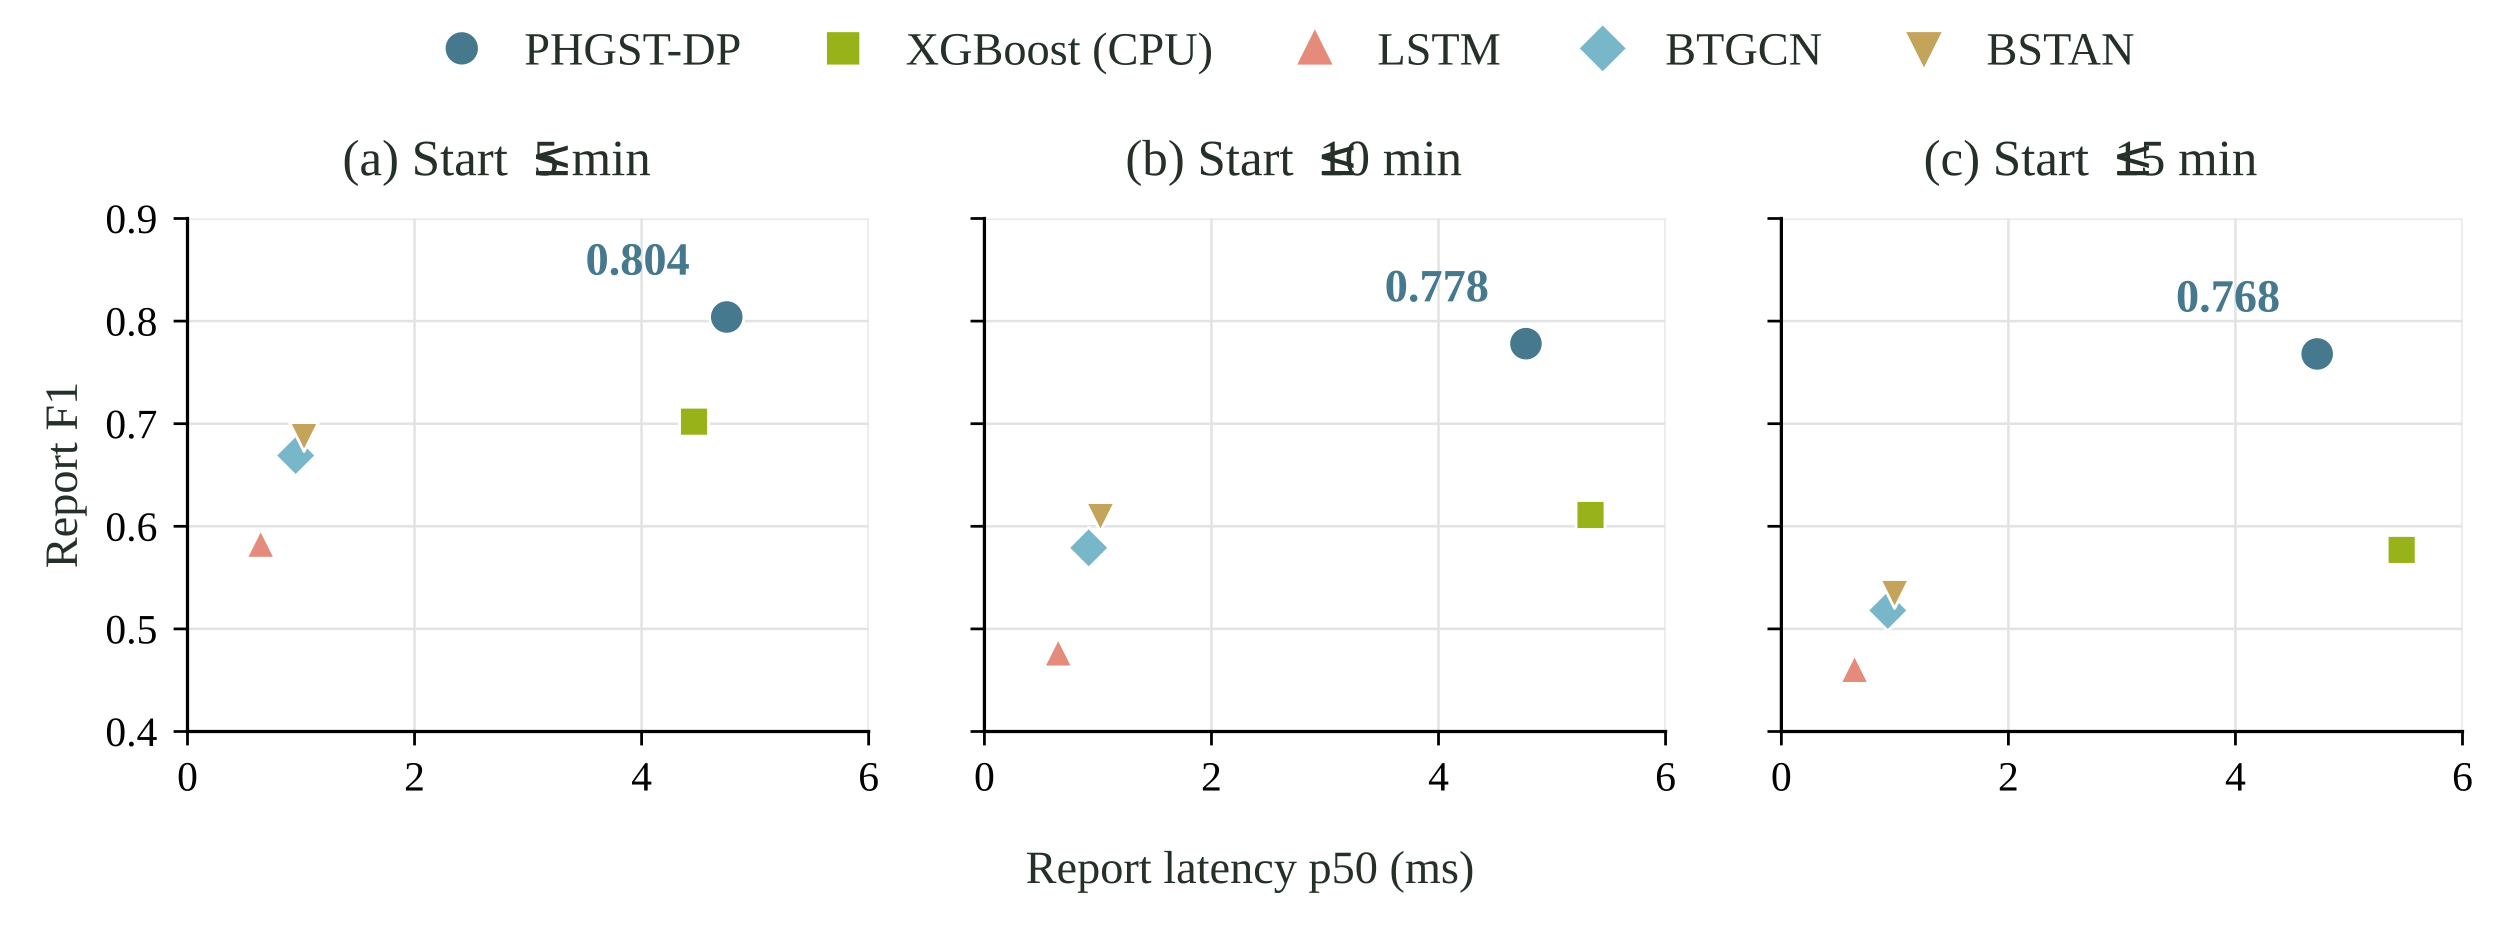
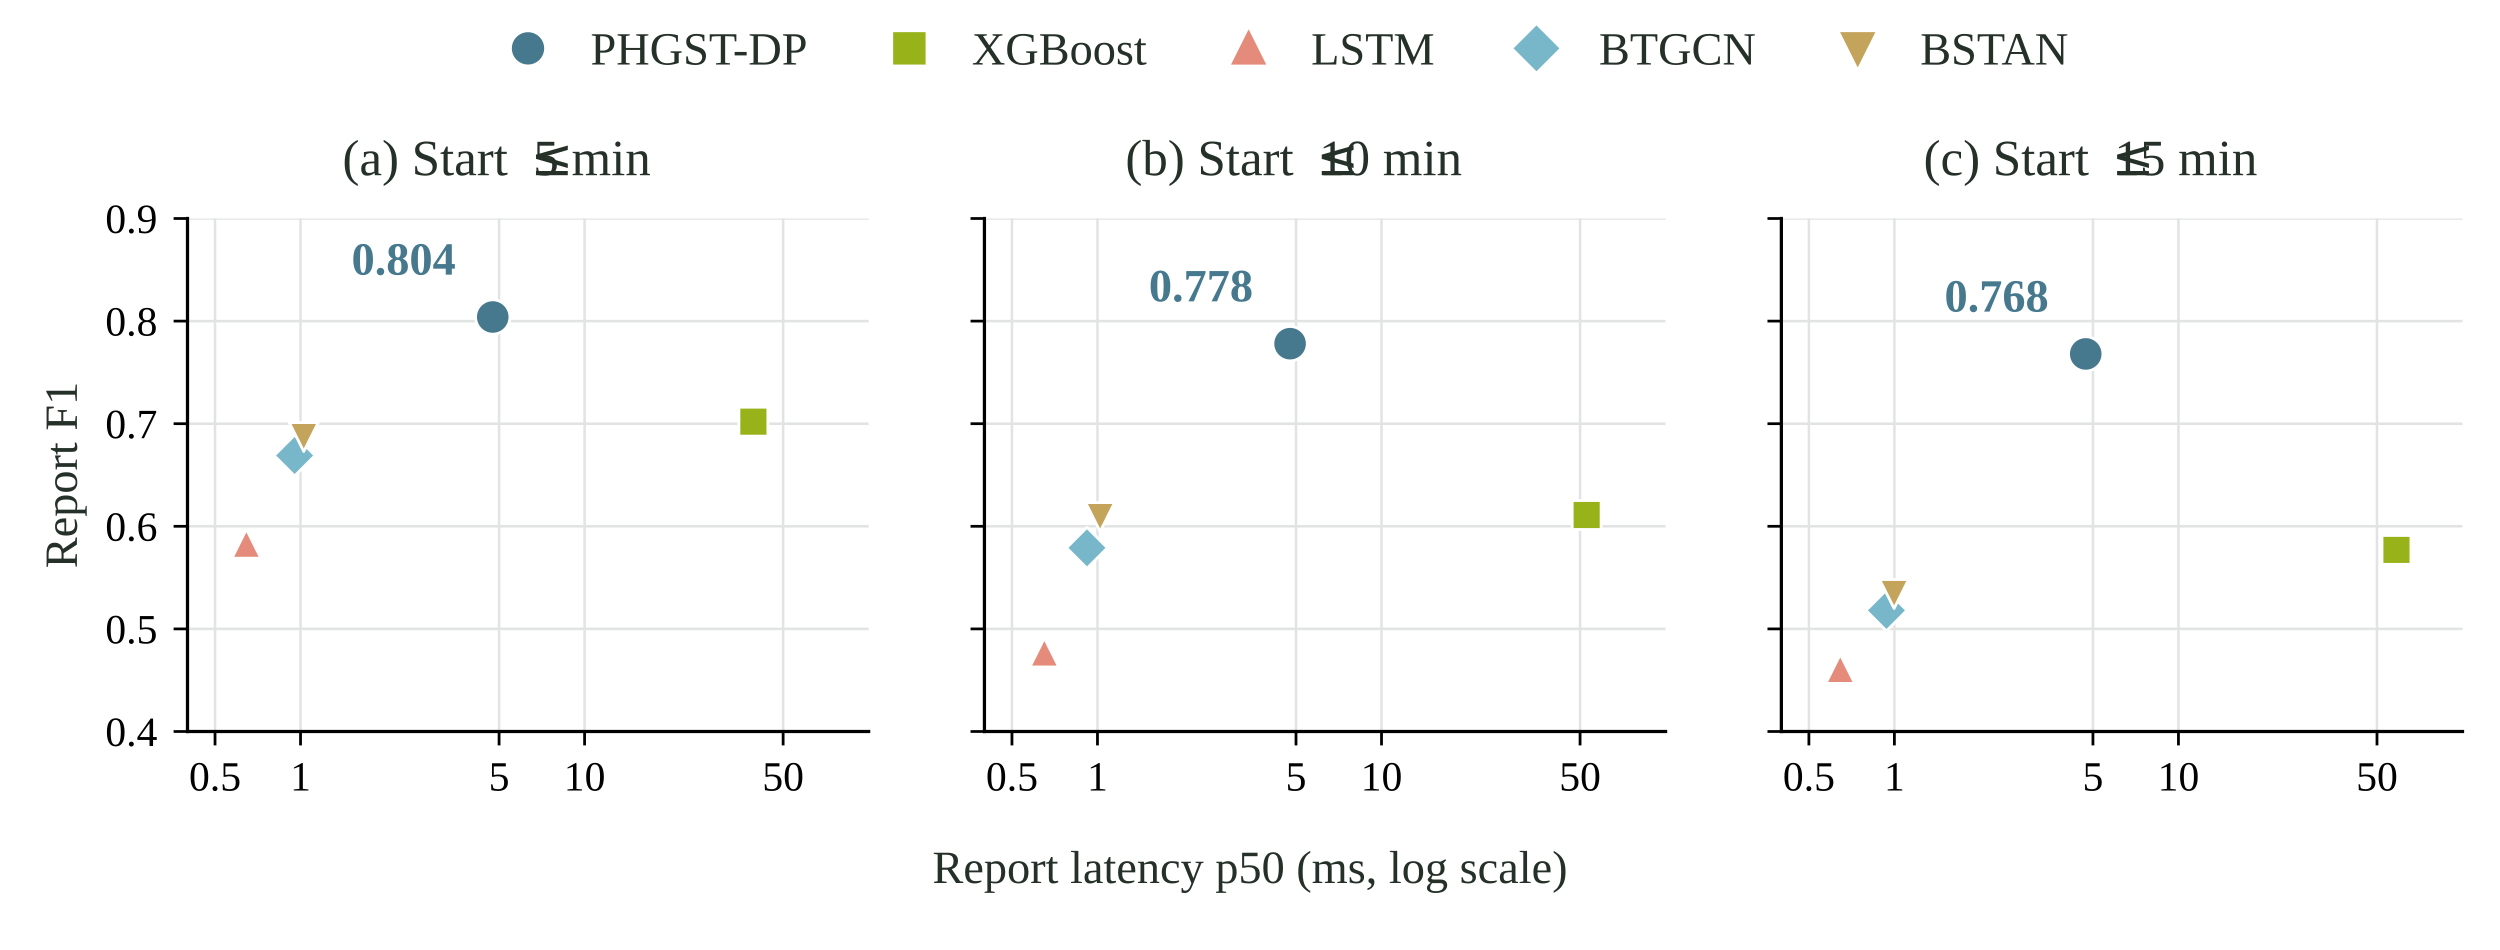
<svg xmlns="http://www.w3.org/2000/svg" xmlns:xlink="http://www.w3.org/1999/xlink" width="540pt" height="205.2pt" viewBox="0 0 540 205.2" version="1.1">
  <defs>
    <style type="text/css">*{stroke-linejoin: round; stroke-linecap: butt}</style>
  </defs>
  <g id="figure_1">
    <g id="patch_1">
      <path d="M 0 205.2 L 540 205.2 L 540 0 L 0 0 z " style="fill: #ffffff" />
    </g>
    <g id="axes_1">
      <g id="patch_2">
        <path d="M 40.5 158.004 L 187.626 158.004 L 187.626 47.196 L 40.5 47.196 z " style="fill: #ffffff" />
      </g>
      <g id="matplotlib.axis_1">
        <g id="xtick_1">
          <g id="line2d_1">
-             <path d="M 40.5 158.004 L 40.5 47.196 " clip-path="url(#p8b1d93a77c)" style="fill: none; stroke: #e2e4e4; stroke-width: 0.55; stroke-linecap: square" />
+             <path d="M 46.446 158.004 L 46.446 47.196 " clip-path="url(#p7eddff1df3)" style="fill: none; stroke: #e2e4e4; stroke-width: 0.55; stroke-linecap: square" />
          </g>
          <g id="line2d_2">
            <defs>
-               <path id="me49c64ec41" d="M 0 0 L 0 3 " style="stroke: #000000; stroke-width: 0.6" />
+               <path id="m4e2f869e8f" d="M 0 0 L 0 3 " style="stroke: #000000; stroke-width: 0.6" />
            </defs>
            <g>
-               <use xlink:href="#me49c64ec41" x="40.5" y="158.004" style="stroke: #000000; stroke-width: 0.6" />
+               <use xlink:href="#m4e2f869e8f" x="46.446" y="158.004" style="stroke: #000000; stroke-width: 0.6" />
            </g>
          </g>
          <g id="text_1">
-             <text style="font: 9px 'Times New Roman', 'Times', 'DejaVu Serif', serif; text-anchor: middle" x="40.5" y="170.753" transform="rotate(-0 40.5 170.7534)">0</text>
+             <text style="font: 9px 'Times New Roman', 'Times', 'DejaVu Serif', serif; text-anchor: middle" x="46.446" y="170.753" transform="rotate(-0 46.44592 170.7534)">0.5</text>
          </g>
        </g>
        <g id="xtick_2">
          <g id="line2d_3">
-             <path d="M 89.542 158.004 L 89.542 47.196 " clip-path="url(#p8b1d93a77c)" style="fill: none; stroke: #e2e4e4; stroke-width: 0.55; stroke-linecap: square" />
+             <path d="M 64.916 158.004 L 64.916 47.196 " clip-path="url(#p7eddff1df3)" style="fill: none; stroke: #e2e4e4; stroke-width: 0.55; stroke-linecap: square" />
          </g>
          <g id="line2d_4">
            <g>
-               <use xlink:href="#me49c64ec41" x="89.542" y="158.004" style="stroke: #000000; stroke-width: 0.6" />
+               <use xlink:href="#m4e2f869e8f" x="64.916" y="158.004" style="stroke: #000000; stroke-width: 0.6" />
            </g>
          </g>
          <g id="text_2">
-             <text style="font: 9px 'Times New Roman', 'Times', 'DejaVu Serif', serif; text-anchor: middle" x="89.542" y="170.753" transform="rotate(-0 89.54192 170.7534)">2</text>
+             <text style="font: 9px 'Times New Roman', 'Times', 'DejaVu Serif', serif; text-anchor: middle" x="64.916" y="170.753" transform="rotate(-0 64.91563 170.7534)">1</text>
          </g>
        </g>
        <g id="xtick_3">
          <g id="line2d_5">
-             <path d="M 138.584 158.004 L 138.584 47.196 " clip-path="url(#p8b1d93a77c)" style="fill: none; stroke: #e2e4e4; stroke-width: 0.55; stroke-linecap: square" />
+             <path d="M 107.801 158.004 L 107.801 47.196 " clip-path="url(#p7eddff1df3)" style="fill: none; stroke: #e2e4e4; stroke-width: 0.55; stroke-linecap: square" />
          </g>
          <g id="line2d_6">
            <g>
-               <use xlink:href="#me49c64ec41" x="138.584" y="158.004" style="stroke: #000000; stroke-width: 0.6" />
+               <use xlink:href="#m4e2f869e8f" x="107.801" y="158.004" style="stroke: #000000; stroke-width: 0.6" />
            </g>
          </g>
          <g id="text_3">
-             <text style="font: 9px 'Times New Roman', 'Times', 'DejaVu Serif', serif; text-anchor: middle" x="138.584" y="170.753" transform="rotate(-0 138.5838 170.7534)">4</text>
+             <text style="font: 9px 'Times New Roman', 'Times', 'DejaVu Serif', serif; text-anchor: middle" x="107.801" y="170.753" transform="rotate(-0 107.801 170.7534)">5</text>
          </g>
        </g>
        <g id="xtick_4">
          <g id="line2d_7">
-             <path d="M 187.626 158.004 L 187.626 47.196 " clip-path="url(#p8b1d93a77c)" style="fill: none; stroke: #e2e4e4; stroke-width: 0.55; stroke-linecap: square" />
+             <path d="M 126.271 158.004 L 126.271 47.196 " clip-path="url(#p7eddff1df3)" style="fill: none; stroke: #e2e4e4; stroke-width: 0.55; stroke-linecap: square" />
          </g>
          <g id="line2d_8">
            <g>
-               <use xlink:href="#me49c64ec41" x="187.626" y="158.004" style="stroke: #000000; stroke-width: 0.6" />
+               <use xlink:href="#m4e2f869e8f" x="126.271" y="158.004" style="stroke: #000000; stroke-width: 0.6" />
            </g>
          </g>
          <g id="text_4">
-             <text style="font: 9px 'Times New Roman', 'Times', 'DejaVu Serif', serif; text-anchor: middle" x="187.626" y="170.753" transform="rotate(-0 187.6257 170.7534)">6</text>
+             <text style="font: 9px 'Times New Roman', 'Times', 'DejaVu Serif', serif; text-anchor: middle" x="126.271" y="170.753" transform="rotate(-0 126.2707 170.7534)">10</text>
+           </g>
+         </g>
+         <g id="xtick_5">
+           <g id="line2d_9">
+             <path d="M 169.156 158.004 L 169.156 47.196 " clip-path="url(#p7eddff1df3)" style="fill: none; stroke: #e2e4e4; stroke-width: 0.55; stroke-linecap: square" />
+           </g>
+           <g id="line2d_10">
+             <g>
+               <use xlink:href="#m4e2f869e8f" x="169.156" y="158.004" style="stroke: #000000; stroke-width: 0.6" />
+             </g>
+           </g>
+           <g id="text_5">
+             <text style="font: 9px 'Times New Roman', 'Times', 'DejaVu Serif', serif; text-anchor: middle" x="169.156" y="170.753" transform="rotate(-0 169.156 170.7534)">50</text>
          </g>
        </g>
      </g>
      <g id="matplotlib.axis_2">
        <g id="ytick_1">
-           <g id="line2d_9">
-             <path d="M 40.5 158.004 L 187.626 158.004 " clip-path="url(#p8b1d93a77c)" style="fill: none; stroke: #e2e4e4; stroke-width: 0.55; stroke-linecap: square" />
-           </g>
-           <g id="line2d_10">
+           <g id="line2d_11">
+             <path d="M 40.5 158.004 L 187.626 158.004 " clip-path="url(#p7eddff1df3)" style="fill: none; stroke: #e2e4e4; stroke-width: 0.55; stroke-linecap: square" />
+           </g>
+           <g id="line2d_12">
            <defs>
-               <path id="m7ea92a81ae" d="M 0 0 L -3 0 " style="stroke: #000000; stroke-width: 0.6" />
+               <path id="mdab14e419f" d="M 0 0 L -3 0 " style="stroke: #000000; stroke-width: 0.6" />
            </defs>
            <g>
-               <use xlink:href="#m7ea92a81ae" x="40.5" y="158.004" style="stroke: #000000; stroke-width: 0.6" />
-             </g>
-           </g>
-           <g id="text_5">
+               <use xlink:href="#mdab14e419f" x="40.5" y="158.004" style="stroke: #000000; stroke-width: 0.6" />
+             </g>
+           </g>
+           <g id="text_6">
            <text style="font: 9px 'Times New Roman', 'Times', 'DejaVu Serif', serif; text-anchor: end" x="34" y="161.129" transform="rotate(-0 34 161.1287)">0.4</text>
          </g>
        </g>
        <g id="ytick_2">
-           <g id="line2d_11">
-             <path d="M 40.5 135.842 L 187.626 135.842 " clip-path="url(#p8b1d93a77c)" style="fill: none; stroke: #e2e4e4; stroke-width: 0.55; stroke-linecap: square" />
-           </g>
-           <g id="line2d_12">
-             <g>
-               <use xlink:href="#m7ea92a81ae" x="40.5" y="135.842" style="stroke: #000000; stroke-width: 0.6" />
-             </g>
-           </g>
-           <g id="text_6">
+           <g id="line2d_13">
+             <path d="M 40.5 135.842 L 187.626 135.842 " clip-path="url(#p7eddff1df3)" style="fill: none; stroke: #e2e4e4; stroke-width: 0.55; stroke-linecap: square" />
+           </g>
+           <g id="line2d_14">
+             <g>
+               <use xlink:href="#mdab14e419f" x="40.5" y="135.842" style="stroke: #000000; stroke-width: 0.6" />
+             </g>
+           </g>
+           <g id="text_7">
            <text style="font: 9px 'Times New Roman', 'Times', 'DejaVu Serif', serif; text-anchor: end" x="34" y="138.967" transform="rotate(-0 34 138.9671)">0.5</text>
          </g>
        </g>
        <g id="ytick_3">
-           <g id="line2d_13">
-             <path d="M 40.5 113.681 L 187.626 113.681 " clip-path="url(#p8b1d93a77c)" style="fill: none; stroke: #e2e4e4; stroke-width: 0.55; stroke-linecap: square" />
-           </g>
-           <g id="line2d_14">
-             <g>
-               <use xlink:href="#m7ea92a81ae" x="40.5" y="113.681" style="stroke: #000000; stroke-width: 0.6" />
-             </g>
-           </g>
-           <g id="text_7">
+           <g id="line2d_15">
+             <path d="M 40.5 113.681 L 187.626 113.681 " clip-path="url(#p7eddff1df3)" style="fill: none; stroke: #e2e4e4; stroke-width: 0.55; stroke-linecap: square" />
+           </g>
+           <g id="line2d_16">
+             <g>
+               <use xlink:href="#mdab14e419f" x="40.5" y="113.681" style="stroke: #000000; stroke-width: 0.6" />
+             </g>
+           </g>
+           <g id="text_8">
            <text style="font: 9px 'Times New Roman', 'Times', 'DejaVu Serif', serif; text-anchor: end" x="34" y="116.805" transform="rotate(-0 34 116.8055)">0.6</text>
          </g>
        </g>
        <g id="ytick_4">
-           <g id="line2d_15">
-             <path d="M 40.5 91.519 L 187.626 91.519 " clip-path="url(#p8b1d93a77c)" style="fill: none; stroke: #e2e4e4; stroke-width: 0.55; stroke-linecap: square" />
-           </g>
-           <g id="line2d_16">
-             <g>
-               <use xlink:href="#m7ea92a81ae" x="40.5" y="91.519" style="stroke: #000000; stroke-width: 0.6" />
-             </g>
-           </g>
-           <g id="text_8">
+           <g id="line2d_17">
+             <path d="M 40.5 91.519 L 187.626 91.519 " clip-path="url(#p7eddff1df3)" style="fill: none; stroke: #e2e4e4; stroke-width: 0.55; stroke-linecap: square" />
+           </g>
+           <g id="line2d_18">
+             <g>
+               <use xlink:href="#mdab14e419f" x="40.5" y="91.519" style="stroke: #000000; stroke-width: 0.6" />
+             </g>
+           </g>
+           <g id="text_9">
            <text style="font: 9px 'Times New Roman', 'Times', 'DejaVu Serif', serif; text-anchor: end" x="34" y="94.644" transform="rotate(-0 34 94.64389)">0.7</text>
          </g>
        </g>
        <g id="ytick_5">
-           <g id="line2d_17">
-             <path d="M 40.5 69.358 L 187.626 69.358 " clip-path="url(#p8b1d93a77c)" style="fill: none; stroke: #e2e4e4; stroke-width: 0.55; stroke-linecap: square" />
-           </g>
-           <g id="line2d_18">
-             <g>
-               <use xlink:href="#m7ea92a81ae" x="40.5" y="69.358" style="stroke: #000000; stroke-width: 0.6" />
-             </g>
-           </g>
-           <g id="text_9">
+           <g id="line2d_19">
+             <path d="M 40.5 69.358 L 187.626 69.358 " clip-path="url(#p7eddff1df3)" style="fill: none; stroke: #e2e4e4; stroke-width: 0.55; stroke-linecap: square" />
+           </g>
+           <g id="line2d_20">
+             <g>
+               <use xlink:href="#mdab14e419f" x="40.5" y="69.358" style="stroke: #000000; stroke-width: 0.6" />
+             </g>
+           </g>
+           <g id="text_10">
            <text style="font: 9px 'Times New Roman', 'Times', 'DejaVu Serif', serif; text-anchor: end" x="34" y="72.482" transform="rotate(-0 34 72.48229)">0.8</text>
          </g>
        </g>
        <g id="ytick_6">
-           <g id="line2d_19">
-             <path d="M 40.5 47.196 L 187.626 47.196 " clip-path="url(#p8b1d93a77c)" style="fill: none; stroke: #e2e4e4; stroke-width: 0.55; stroke-linecap: square" />
-           </g>
-           <g id="line2d_20">
-             <g>
-               <use xlink:href="#m7ea92a81ae" x="40.5" y="47.196" style="stroke: #000000; stroke-width: 0.6" />
-             </g>
-           </g>
-           <g id="text_10">
+           <g id="line2d_21">
+             <path d="M 40.5 47.196 L 187.626 47.196 " clip-path="url(#p7eddff1df3)" style="fill: none; stroke: #e2e4e4; stroke-width: 0.55; stroke-linecap: square" />
+           </g>
+           <g id="line2d_22">
+             <g>
+               <use xlink:href="#mdab14e419f" x="40.5" y="47.196" style="stroke: #000000; stroke-width: 0.6" />
+             </g>
+           </g>
+           <g id="text_11">
            <text style="font: 9px 'Times New Roman', 'Times', 'DejaVu Serif', serif; text-anchor: end" x="34" y="50.321" transform="rotate(-0 34 50.32069)">0.9</text>
          </g>
        </g>
-         <g id="text_11">
+         <g id="text_12">
          <text style="fill: #243028; font: 10px 'Times New Roman', 'Times', 'DejaVu Serif', serif; text-anchor: middle" x="16.611" y="102.6" transform="rotate(-90 16.61094 102.6)">Report F1</text>
        </g>
      </g>
      <g id="patch_3">
        <path d="M 40.5 158.004 L 40.5 47.196 " style="fill: none; stroke: #000000; stroke-width: 0.7; stroke-linejoin: miter; stroke-linecap: square" />
      </g>
      <g id="patch_4">
        <path d="M 40.5 158.004 L 187.626 158.004 " style="fill: none; stroke: #000000; stroke-width: 0.7; stroke-linejoin: miter; stroke-linecap: square" />
      </g>
-       <g id="text_12">
-         <text style="fill: #46788e; font: 700 10px 'Times New Roman', 'Times', 'DejaVu Serif', serif; text-anchor: end" x="148.975" y="59.332" transform="rotate(-0 148.9746 59.33207)">0.804</text>
-       </g>
      <g id="text_13">
+         <text style="fill: #46788e; font: 700 10px 'Times New Roman', 'Times', 'DejaVu Serif', serif; text-anchor: end" x="98.436" y="59.332" transform="rotate(-0 98.43559 59.33207)">0.804</text>
+       </g>
+       <g id="text_14">
        <g style="fill: #243028" transform="translate(73.96787 38.196)">
          <text>
            <tspan style="font: 11px 'Times New Roman'" x="0 3.663 8.545 12.208 14.958 21.076 24.132 29.015 32.678 35.734 51.987 54.737 60.237 62.987 71.543 74.599" y="-0.359">(a) Start  5 min</tspan>
            <tspan style="font: 11px 'DejaVu Sans'" x="40.627" y="-0.359">≤</tspan>
          </text>
        </g>
      </g>
      <g id="PathCollection_1">
        <defs>
-           <path id="m9b20245148" d="M 0 3.708 C 0.983 3.708 1.927 3.317 2.622 2.622 C 3.317 1.927 3.708 0.983 3.708 0 C 3.708 -0.983 3.317 -1.927 2.622 -2.622 C 1.927 -3.317 0.983 -3.708 0 -3.708 C -0.983 -3.708 -1.927 -3.317 -2.622 -2.622 C -3.317 -1.927 -3.708 -0.983 -3.708 0 C -3.708 0.983 -3.317 1.927 -2.622 2.622 C -1.927 3.317 -0.983 3.708 0 3.708 z " style="stroke: #ffffff; stroke-width: 0.6" />
-         </defs>
-         <g clip-path="url(#p8b1d93a77c)">
-           <use xlink:href="#m9b20245148" x="156.975" y="68.471" style="fill: #46788e; stroke: #ffffff; stroke-width: 0.6" />
+           <path id="mf4f08f8c4b" d="M 0 3.708 C 0.983 3.708 1.927 3.317 2.622 2.622 C 3.317 1.927 3.708 0.983 3.708 0 C 3.708 -0.983 3.317 -1.927 2.622 -2.622 C 1.927 -3.317 0.983 -3.708 0 -3.708 C -0.983 -3.708 -1.927 -3.317 -2.622 -2.622 C -3.317 -1.927 -3.708 -0.983 -3.708 0 C -3.708 0.983 -3.317 1.927 -2.622 2.622 C -1.927 3.317 -0.983 3.708 0 3.708 z " style="stroke: #ffffff; stroke-width: 0.6" />
+         </defs>
+         <g clip-path="url(#p7eddff1df3)">
+           <use xlink:href="#mf4f08f8c4b" x="106.436" y="68.471" style="fill: #46788e; stroke: #ffffff; stroke-width: 0.6" />
        </g>
      </g>
      <g id="PathCollection_2">
        <defs>
-           <path id="mf6fda813bb" d="M -3.122 3.122 L 3.122 3.122 L 3.122 -3.122 L -3.122 -3.122 z " style="stroke: #ffffff; stroke-width: 0.6" />
-         </defs>
-         <g clip-path="url(#p8b1d93a77c)">
-           <use xlink:href="#mf6fda813bb" x="149.906" y="91.076" style="fill: #97b319; stroke: #ffffff; stroke-width: 0.6" />
+           <path id="mcfec82d9c8" d="M -3.122 3.122 L 3.122 3.122 L 3.122 -3.122 L -3.122 -3.122 z " style="stroke: #ffffff; stroke-width: 0.6" />
+         </defs>
+         <g clip-path="url(#p7eddff1df3)">
+           <use xlink:href="#mcfec82d9c8" x="162.731" y="91.076" style="fill: #97b319; stroke: #ffffff; stroke-width: 0.6" />
        </g>
      </g>
      <g id="PathCollection_3">
        <defs>
-           <path id="m21095c2f2e" d="M 0 -3.122 L -3.122 3.122 L 3.122 3.122 z " style="stroke: #ffffff; stroke-width: 0.6" />
-         </defs>
-         <g clip-path="url(#p8b1d93a77c)">
-           <use xlink:href="#m21095c2f2e" x="56.309" y="117.448" style="fill: #e58b7b; stroke: #ffffff; stroke-width: 0.6" />
+           <path id="ma50fae3c01" d="M 0 -3.122 L -3.122 3.122 L 3.122 3.122 z " style="stroke: #ffffff; stroke-width: 0.6" />
+         </defs>
+         <g clip-path="url(#p7eddff1df3)">
+           <use xlink:href="#ma50fae3c01" x="53.219" y="117.448" style="fill: #e58b7b; stroke: #ffffff; stroke-width: 0.6" />
        </g>
      </g>
      <g id="PathCollection_4">
        <defs>
-           <path id="me73c83145f" d="M -0 4.416 L 4.416 0 L 0 -4.416 L -4.416 -0 z " style="stroke: #ffffff; stroke-width: 0.6" />
-         </defs>
-         <g clip-path="url(#p8b1d93a77c)">
-           <use xlink:href="#me73c83145f" x="63.867" y="98.389" style="fill: #78b7c9; stroke: #ffffff; stroke-width: 0.6" />
+           <path id="m1e37309739" d="M -0 4.416 L 4.416 0 L 0 -4.416 L -4.416 -0 z " style="stroke: #ffffff; stroke-width: 0.6" />
+         </defs>
+         <g clip-path="url(#p7eddff1df3)">
+           <use xlink:href="#m1e37309739" x="63.631" y="98.389" style="fill: #78b7c9; stroke: #ffffff; stroke-width: 0.6" />
        </g>
      </g>
      <g id="PathCollection_5">
        <defs>
-           <path id="m49781d8300" d="M -0 3.122 L 3.122 -3.122 L -3.122 -3.122 z " style="stroke: #ffffff; stroke-width: 0.6" />
-         </defs>
-         <g clip-path="url(#p8b1d93a77c)">
-           <use xlink:href="#m49781d8300" x="65.669" y="94.4" style="fill: #c4a35a; stroke: #ffffff; stroke-width: 0.6" />
+           <path id="m1d9ef525ab" d="M -0 3.122 L 3.122 -3.122 L -3.122 -3.122 z " style="stroke: #ffffff; stroke-width: 0.6" />
+         </defs>
+         <g clip-path="url(#p7eddff1df3)">
+           <use xlink:href="#m1d9ef525ab" x="65.611" y="94.4" style="fill: #c4a35a; stroke: #ffffff; stroke-width: 0.6" />
        </g>
      </g>
    </g>
    <g id="axes_2">
      <g id="patch_5">
        <path d="M 212.637 158.004 L 359.763 158.004 L 359.763 47.196 L 212.637 47.196 z " style="fill: #ffffff" />
      </g>
      <g id="matplotlib.axis_3">
-         <g id="xtick_5">
-           <g id="line2d_21">
-             <path d="M 212.637 158.004 L 212.637 47.196 " clip-path="url(#p07a8e238fa)" style="fill: none; stroke: #e2e4e4; stroke-width: 0.55; stroke-linecap: square" />
-           </g>
-           <g id="line2d_22">
-             <g>
-               <use xlink:href="#me49c64ec41" x="212.637" y="158.004" style="stroke: #000000; stroke-width: 0.6" />
-             </g>
-           </g>
-           <g id="text_14">
-             <text style="font: 9px 'Times New Roman', 'Times', 'DejaVu Serif', serif; text-anchor: middle" x="212.637" y="170.753" transform="rotate(-0 212.6371 170.7534)">0</text>
-           </g>
-         </g>
        <g id="xtick_6">
          <g id="line2d_23">
-             <path d="M 261.679 158.004 L 261.679 47.196 " clip-path="url(#p07a8e238fa)" style="fill: none; stroke: #e2e4e4; stroke-width: 0.55; stroke-linecap: square" />
+             <path d="M 218.583 158.004 L 218.583 47.196 " clip-path="url(#p7722f5fef6)" style="fill: none; stroke: #e2e4e4; stroke-width: 0.55; stroke-linecap: square" />
          </g>
          <g id="line2d_24">
            <g>
-               <use xlink:href="#me49c64ec41" x="261.679" y="158.004" style="stroke: #000000; stroke-width: 0.6" />
+               <use xlink:href="#m4e2f869e8f" x="218.583" y="158.004" style="stroke: #000000; stroke-width: 0.6" />
            </g>
          </g>
          <g id="text_15">
-             <text style="font: 9px 'Times New Roman', 'Times', 'DejaVu Serif', serif; text-anchor: middle" x="261.679" y="170.753" transform="rotate(-0 261.679 170.7534)">2</text>
+             <text style="font: 9px 'Times New Roman', 'Times', 'DejaVu Serif', serif; text-anchor: middle" x="218.583" y="170.753" transform="rotate(-0 218.583 170.7534)">0.5</text>
          </g>
        </g>
        <g id="xtick_7">
          <g id="line2d_25">
-             <path d="M 310.721 158.004 L 310.721 47.196 " clip-path="url(#p07a8e238fa)" style="fill: none; stroke: #e2e4e4; stroke-width: 0.55; stroke-linecap: square" />
+             <path d="M 237.053 158.004 L 237.053 47.196 " clip-path="url(#p7722f5fef6)" style="fill: none; stroke: #e2e4e4; stroke-width: 0.55; stroke-linecap: square" />
          </g>
          <g id="line2d_26">
            <g>
-               <use xlink:href="#me49c64ec41" x="310.721" y="158.004" style="stroke: #000000; stroke-width: 0.6" />
+               <use xlink:href="#m4e2f869e8f" x="237.053" y="158.004" style="stroke: #000000; stroke-width: 0.6" />
            </g>
          </g>
          <g id="text_16">
-             <text style="font: 9px 'Times New Roman', 'Times', 'DejaVu Serif', serif; text-anchor: middle" x="310.721" y="170.753" transform="rotate(-0 310.721 170.7534)">4</text>
+             <text style="font: 9px 'Times New Roman', 'Times', 'DejaVu Serif', serif; text-anchor: middle" x="237.053" y="170.753" transform="rotate(-0 237.0528 170.7534)">1</text>
          </g>
        </g>
        <g id="xtick_8">
          <g id="line2d_27">
-             <path d="M 359.763 158.004 L 359.763 47.196 " clip-path="url(#p07a8e238fa)" style="fill: none; stroke: #e2e4e4; stroke-width: 0.55; stroke-linecap: square" />
+             <path d="M 279.938 158.004 L 279.938 47.196 " clip-path="url(#p7722f5fef6)" style="fill: none; stroke: #e2e4e4; stroke-width: 0.55; stroke-linecap: square" />
          </g>
          <g id="line2d_28">
            <g>
-               <use xlink:href="#me49c64ec41" x="359.763" y="158.004" style="stroke: #000000; stroke-width: 0.6" />
+               <use xlink:href="#m4e2f869e8f" x="279.938" y="158.004" style="stroke: #000000; stroke-width: 0.6" />
            </g>
          </g>
          <g id="text_17">
-             <text style="font: 9px 'Times New Roman', 'Times', 'DejaVu Serif', serif; text-anchor: middle" x="359.763" y="170.753" transform="rotate(-0 359.7629 170.7534)">6</text>
+             <text style="font: 9px 'Times New Roman', 'Times', 'DejaVu Serif', serif; text-anchor: middle" x="279.938" y="170.753" transform="rotate(-0 279.9381 170.7534)">5</text>
+           </g>
+         </g>
+         <g id="xtick_9">
+           <g id="line2d_29">
+             <path d="M 298.408 158.004 L 298.408 47.196 " clip-path="url(#p7722f5fef6)" style="fill: none; stroke: #e2e4e4; stroke-width: 0.55; stroke-linecap: square" />
+           </g>
+           <g id="line2d_30">
+             <g>
+               <use xlink:href="#m4e2f869e8f" x="298.408" y="158.004" style="stroke: #000000; stroke-width: 0.6" />
+             </g>
+           </g>
+           <g id="text_18">
+             <text style="font: 9px 'Times New Roman', 'Times', 'DejaVu Serif', serif; text-anchor: middle" x="298.408" y="170.753" transform="rotate(-0 298.4078 170.7534)">10</text>
+           </g>
+         </g>
+         <g id="xtick_10">
+           <g id="line2d_31">
+             <path d="M 341.293 158.004 L 341.293 47.196 " clip-path="url(#p7722f5fef6)" style="fill: none; stroke: #e2e4e4; stroke-width: 0.55; stroke-linecap: square" />
+           </g>
+           <g id="line2d_32">
+             <g>
+               <use xlink:href="#m4e2f869e8f" x="341.293" y="158.004" style="stroke: #000000; stroke-width: 0.6" />
+             </g>
+           </g>
+           <g id="text_19">
+             <text style="font: 9px 'Times New Roman', 'Times', 'DejaVu Serif', serif; text-anchor: middle" x="341.293" y="170.753" transform="rotate(-0 341.2932 170.7534)">50</text>
          </g>
        </g>
      </g>
      <g id="matplotlib.axis_4">
        <g id="ytick_7">
-           <g id="line2d_29">
-             <path d="M 212.637 158.004 L 359.763 158.004 " clip-path="url(#p07a8e238fa)" style="fill: none; stroke: #e2e4e4; stroke-width: 0.55; stroke-linecap: square" />
-           </g>
-           <g id="line2d_30">
-             <g>
-               <use xlink:href="#m7ea92a81ae" x="212.637" y="158.004" style="stroke: #000000; stroke-width: 0.6" />
+           <g id="line2d_33">
+             <path d="M 212.637 158.004 L 359.763 158.004 " clip-path="url(#p7722f5fef6)" style="fill: none; stroke: #e2e4e4; stroke-width: 0.55; stroke-linecap: square" />
+           </g>
+           <g id="line2d_34">
+             <g>
+               <use xlink:href="#mdab14e419f" x="212.637" y="158.004" style="stroke: #000000; stroke-width: 0.6" />
            </g>
          </g>
        </g>
        <g id="ytick_8">
-           <g id="line2d_31">
-             <path d="M 212.637 135.842 L 359.763 135.842 " clip-path="url(#p07a8e238fa)" style="fill: none; stroke: #e2e4e4; stroke-width: 0.55; stroke-linecap: square" />
-           </g>
-           <g id="line2d_32">
-             <g>
-               <use xlink:href="#m7ea92a81ae" x="212.637" y="135.842" style="stroke: #000000; stroke-width: 0.6" />
+           <g id="line2d_35">
+             <path d="M 212.637 135.842 L 359.763 135.842 " clip-path="url(#p7722f5fef6)" style="fill: none; stroke: #e2e4e4; stroke-width: 0.55; stroke-linecap: square" />
+           </g>
+           <g id="line2d_36">
+             <g>
+               <use xlink:href="#mdab14e419f" x="212.637" y="135.842" style="stroke: #000000; stroke-width: 0.6" />
            </g>
          </g>
        </g>
        <g id="ytick_9">
-           <g id="line2d_33">
-             <path d="M 212.637 113.681 L 359.763 113.681 " clip-path="url(#p07a8e238fa)" style="fill: none; stroke: #e2e4e4; stroke-width: 0.55; stroke-linecap: square" />
-           </g>
-           <g id="line2d_34">
-             <g>
-               <use xlink:href="#m7ea92a81ae" x="212.637" y="113.681" style="stroke: #000000; stroke-width: 0.6" />
+           <g id="line2d_37">
+             <path d="M 212.637 113.681 L 359.763 113.681 " clip-path="url(#p7722f5fef6)" style="fill: none; stroke: #e2e4e4; stroke-width: 0.55; stroke-linecap: square" />
+           </g>
+           <g id="line2d_38">
+             <g>
+               <use xlink:href="#mdab14e419f" x="212.637" y="113.681" style="stroke: #000000; stroke-width: 0.6" />
            </g>
          </g>
        </g>
        <g id="ytick_10">
-           <g id="line2d_35">
-             <path d="M 212.637 91.519 L 359.763 91.519 " clip-path="url(#p07a8e238fa)" style="fill: none; stroke: #e2e4e4; stroke-width: 0.55; stroke-linecap: square" />
-           </g>
-           <g id="line2d_36">
-             <g>
-               <use xlink:href="#m7ea92a81ae" x="212.637" y="91.519" style="stroke: #000000; stroke-width: 0.6" />
+           <g id="line2d_39">
+             <path d="M 212.637 91.519 L 359.763 91.519 " clip-path="url(#p7722f5fef6)" style="fill: none; stroke: #e2e4e4; stroke-width: 0.55; stroke-linecap: square" />
+           </g>
+           <g id="line2d_40">
+             <g>
+               <use xlink:href="#mdab14e419f" x="212.637" y="91.519" style="stroke: #000000; stroke-width: 0.6" />
            </g>
          </g>
        </g>
        <g id="ytick_11">
-           <g id="line2d_37">
-             <path d="M 212.637 69.358 L 359.763 69.358 " clip-path="url(#p07a8e238fa)" style="fill: none; stroke: #e2e4e4; stroke-width: 0.55; stroke-linecap: square" />
-           </g>
-           <g id="line2d_38">
-             <g>
-               <use xlink:href="#m7ea92a81ae" x="212.637" y="69.358" style="stroke: #000000; stroke-width: 0.6" />
+           <g id="line2d_41">
+             <path d="M 212.637 69.358 L 359.763 69.358 " clip-path="url(#p7722f5fef6)" style="fill: none; stroke: #e2e4e4; stroke-width: 0.55; stroke-linecap: square" />
+           </g>
+           <g id="line2d_42">
+             <g>
+               <use xlink:href="#mdab14e419f" x="212.637" y="69.358" style="stroke: #000000; stroke-width: 0.6" />
            </g>
          </g>
        </g>
        <g id="ytick_12">
-           <g id="line2d_39">
-             <path d="M 212.637 47.196 L 359.763 47.196 " clip-path="url(#p07a8e238fa)" style="fill: none; stroke: #e2e4e4; stroke-width: 0.55; stroke-linecap: square" />
-           </g>
-           <g id="line2d_40">
-             <g>
-               <use xlink:href="#m7ea92a81ae" x="212.637" y="47.196" style="stroke: #000000; stroke-width: 0.6" />
+           <g id="line2d_43">
+             <path d="M 212.637 47.196 L 359.763 47.196 " clip-path="url(#p7722f5fef6)" style="fill: none; stroke: #e2e4e4; stroke-width: 0.55; stroke-linecap: square" />
+           </g>
+           <g id="line2d_44">
+             <g>
+               <use xlink:href="#mdab14e419f" x="212.637" y="47.196" style="stroke: #000000; stroke-width: 0.6" />
            </g>
          </g>
        </g>
      </g>
      <g id="patch_6">
        <path d="M 212.637 158.004 L 212.637 47.196 " style="fill: none; stroke: #000000; stroke-width: 0.7; stroke-linejoin: miter; stroke-linecap: square" />
      </g>
      <g id="patch_7">
        <path d="M 212.637 158.004 L 359.763 158.004 " style="fill: none; stroke: #000000; stroke-width: 0.7; stroke-linejoin: miter; stroke-linecap: square" />
      </g>
-       <g id="text_18">
-         <text style="fill: #46788e; font: 700 10px 'Times New Roman', 'Times', 'DejaVu Serif', serif; text-anchor: end" x="321.602" y="65.094" transform="rotate(-0 321.6021 65.09409)">0.778</text>
-       </g>
-       <g id="text_19">
+       <g id="text_20">
+         <text style="fill: #46788e; font: 700 10px 'Times New Roman', 'Times', 'DejaVu Serif', serif; text-anchor: end" x="270.658" y="65.094" transform="rotate(-0 270.6579 65.09409)">0.778</text>
+       </g>
+       <g id="text_21">
        <g style="fill: #243028" transform="translate(243.08 38.196)">
          <text>
            <tspan style="font: 11px 'Times New Roman'" x="0 3.663 9.163 12.826 15.576 21.694 24.75 29.632 33.295 36.352 52.604 55.354 60.854 66.354 69.104 77.661 80.717" y="-0.359">(b) Start  10 min</tspan>
            <tspan style="font: 11px 'DejaVu Sans'" x="41.245" y="-0.359">≤</tspan>
          </text>
        </g>
      </g>
      <g id="PathCollection_6">
-         <g clip-path="url(#p07a8e238fa)">
-           <use xlink:href="#m9b20245148" x="329.602" y="74.233" style="fill: #46788e; stroke: #ffffff; stroke-width: 0.6" />
+         <g clip-path="url(#p7722f5fef6)">
+           <use xlink:href="#mf4f08f8c4b" x="278.658" y="74.233" style="fill: #46788e; stroke: #ffffff; stroke-width: 0.6" />
        </g>
      </g>
      <g id="PathCollection_7">
-         <g clip-path="url(#p07a8e238fa)">
-           <use xlink:href="#mf6fda813bb" x="343.552" y="111.243" style="fill: #97b319; stroke: #ffffff; stroke-width: 0.6" />
+         <g clip-path="url(#p7722f5fef6)">
+           <use xlink:href="#mcfec82d9c8" x="342.717" y="111.243" style="fill: #97b319; stroke: #ffffff; stroke-width: 0.6" />
        </g>
      </g>
      <g id="PathCollection_8">
-         <g clip-path="url(#p07a8e238fa)">
-           <use xlink:href="#m21095c2f2e" x="228.58" y="140.94" style="fill: #e58b7b; stroke: #ffffff; stroke-width: 0.6" />
+         <g clip-path="url(#p7722f5fef6)">
+           <use xlink:href="#ma50fae3c01" x="225.581" y="140.94" style="fill: #e58b7b; stroke: #ffffff; stroke-width: 0.6" />
        </g>
      </g>
      <g id="PathCollection_9">
-         <g clip-path="url(#p07a8e238fa)">
-           <use xlink:href="#me73c83145f" x="235.154" y="118.335" style="fill: #78b7c9; stroke: #ffffff; stroke-width: 0.6" />
+         <g clip-path="url(#p7722f5fef6)">
+           <use xlink:href="#m1e37309739" x="234.781" y="118.335" style="fill: #78b7c9; stroke: #ffffff; stroke-width: 0.6" />
        </g>
      </g>
      <g id="PathCollection_10">
-         <g clip-path="url(#p07a8e238fa)">
-           <use xlink:href="#m49781d8300" x="237.695" y="111.686" style="fill: #c4a35a; stroke: #ffffff; stroke-width: 0.6" />
+         <g clip-path="url(#p7722f5fef6)">
+           <use xlink:href="#m1d9ef525ab" x="237.63" y="111.686" style="fill: #c4a35a; stroke: #ffffff; stroke-width: 0.6" />
        </g>
      </g>
    </g>
    <g id="axes_3">
      <g id="patch_8">
        <path d="M 384.774 158.004 L 531.9 158.004 L 531.9 47.196 L 384.774 47.196 z " style="fill: #ffffff" />
      </g>
      <g id="matplotlib.axis_5">
-         <g id="xtick_9">
-           <g id="line2d_41">
-             <path d="M 384.774 158.004 L 384.774 47.196 " clip-path="url(#pd390776d41)" style="fill: none; stroke: #e2e4e4; stroke-width: 0.55; stroke-linecap: square" />
-           </g>
-           <g id="line2d_42">
-             <g>
-               <use xlink:href="#me49c64ec41" x="384.774" y="158.004" style="stroke: #000000; stroke-width: 0.6" />
-             </g>
-           </g>
-           <g id="text_20">
-             <text style="font: 9px 'Times New Roman', 'Times', 'DejaVu Serif', serif; text-anchor: middle" x="384.774" y="170.753" transform="rotate(-0 384.7743 170.7534)">0</text>
-           </g>
-         </g>
-         <g id="xtick_10">
-           <g id="line2d_43">
-             <path d="M 433.816 158.004 L 433.816 47.196 " clip-path="url(#pd390776d41)" style="fill: none; stroke: #e2e4e4; stroke-width: 0.55; stroke-linecap: square" />
-           </g>
-           <g id="line2d_44">
-             <g>
-               <use xlink:href="#me49c64ec41" x="433.816" y="158.004" style="stroke: #000000; stroke-width: 0.6" />
-             </g>
-           </g>
-           <g id="text_21">
-             <text style="font: 9px 'Times New Roman', 'Times', 'DejaVu Serif', serif; text-anchor: middle" x="433.816" y="170.753" transform="rotate(-0 433.8162 170.7534)">2</text>
-           </g>
-         </g>
        <g id="xtick_11">
          <g id="line2d_45">
-             <path d="M 482.858 158.004 L 482.858 47.196 " clip-path="url(#pd390776d41)" style="fill: none; stroke: #e2e4e4; stroke-width: 0.55; stroke-linecap: square" />
+             <path d="M 390.72 158.004 L 390.72 47.196 " clip-path="url(#pae7e4a597b)" style="fill: none; stroke: #e2e4e4; stroke-width: 0.55; stroke-linecap: square" />
          </g>
          <g id="line2d_46">
            <g>
-               <use xlink:href="#me49c64ec41" x="482.858" y="158.004" style="stroke: #000000; stroke-width: 0.6" />
+               <use xlink:href="#m4e2f869e8f" x="390.72" y="158.004" style="stroke: #000000; stroke-width: 0.6" />
            </g>
          </g>
          <g id="text_22">
-             <text style="font: 9px 'Times New Roman', 'Times', 'DejaVu Serif', serif; text-anchor: middle" x="482.858" y="170.753" transform="rotate(-0 482.8581 170.7534)">4</text>
+             <text style="font: 9px 'Times New Roman', 'Times', 'DejaVu Serif', serif; text-anchor: middle" x="390.72" y="170.753" transform="rotate(-0 390.7202 170.7534)">0.5</text>
          </g>
        </g>
        <g id="xtick_12">
          <g id="line2d_47">
-             <path d="M 531.9 158.004 L 531.9 47.196 " clip-path="url(#pd390776d41)" style="fill: none; stroke: #e2e4e4; stroke-width: 0.55; stroke-linecap: square" />
+             <path d="M 409.19 158.004 L 409.19 47.196 " clip-path="url(#pae7e4a597b)" style="fill: none; stroke: #e2e4e4; stroke-width: 0.55; stroke-linecap: square" />
          </g>
          <g id="line2d_48">
            <g>
-               <use xlink:href="#me49c64ec41" x="531.9" y="158.004" style="stroke: #000000; stroke-width: 0.6" />
+               <use xlink:href="#m4e2f869e8f" x="409.19" y="158.004" style="stroke: #000000; stroke-width: 0.6" />
            </g>
          </g>
          <g id="text_23">
-             <text style="font: 9px 'Times New Roman', 'Times', 'DejaVu Serif', serif; text-anchor: middle" x="531.9" y="170.753" transform="rotate(-0 531.9 170.7534)">6</text>
+             <text style="font: 9px 'Times New Roman', 'Times', 'DejaVu Serif', serif; text-anchor: middle" x="409.19" y="170.753" transform="rotate(-0 409.1899 170.7534)">1</text>
+           </g>
+         </g>
+         <g id="xtick_13">
+           <g id="line2d_49">
+             <path d="M 452.075 158.004 L 452.075 47.196 " clip-path="url(#pae7e4a597b)" style="fill: none; stroke: #e2e4e4; stroke-width: 0.55; stroke-linecap: square" />
+           </g>
+           <g id="line2d_50">
+             <g>
+               <use xlink:href="#m4e2f869e8f" x="452.075" y="158.004" style="stroke: #000000; stroke-width: 0.6" />
+             </g>
+           </g>
+           <g id="text_24">
+             <text style="font: 9px 'Times New Roman', 'Times', 'DejaVu Serif', serif; text-anchor: middle" x="452.075" y="170.753" transform="rotate(-0 452.0752 170.7534)">5</text>
+           </g>
+         </g>
+         <g id="xtick_14">
+           <g id="line2d_51">
+             <path d="M 470.545 158.004 L 470.545 47.196 " clip-path="url(#pae7e4a597b)" style="fill: none; stroke: #e2e4e4; stroke-width: 0.55; stroke-linecap: square" />
+           </g>
+           <g id="line2d_52">
+             <g>
+               <use xlink:href="#m4e2f869e8f" x="470.545" y="158.004" style="stroke: #000000; stroke-width: 0.6" />
+             </g>
+           </g>
+           <g id="text_25">
+             <text style="font: 9px 'Times New Roman', 'Times', 'DejaVu Serif', serif; text-anchor: middle" x="470.545" y="170.753" transform="rotate(-0 470.5449 170.7534)">10</text>
+           </g>
+         </g>
+         <g id="xtick_15">
+           <g id="line2d_53">
+             <path d="M 513.43 158.004 L 513.43 47.196 " clip-path="url(#pae7e4a597b)" style="fill: none; stroke: #e2e4e4; stroke-width: 0.55; stroke-linecap: square" />
+           </g>
+           <g id="line2d_54">
+             <g>
+               <use xlink:href="#m4e2f869e8f" x="513.43" y="158.004" style="stroke: #000000; stroke-width: 0.6" />
+             </g>
+           </g>
+           <g id="text_26">
+             <text style="font: 9px 'Times New Roman', 'Times', 'DejaVu Serif', serif; text-anchor: middle" x="513.43" y="170.753" transform="rotate(-0 513.4303 170.7534)">50</text>
          </g>
        </g>
      </g>
      <g id="matplotlib.axis_6">
        <g id="ytick_13">
-           <g id="line2d_49">
-             <path d="M 384.774 158.004 L 531.9 158.004 " clip-path="url(#pd390776d41)" style="fill: none; stroke: #e2e4e4; stroke-width: 0.55; stroke-linecap: square" />
-           </g>
-           <g id="line2d_50">
-             <g>
-               <use xlink:href="#m7ea92a81ae" x="384.774" y="158.004" style="stroke: #000000; stroke-width: 0.6" />
+           <g id="line2d_55">
+             <path d="M 384.774 158.004 L 531.9 158.004 " clip-path="url(#pae7e4a597b)" style="fill: none; stroke: #e2e4e4; stroke-width: 0.55; stroke-linecap: square" />
+           </g>
+           <g id="line2d_56">
+             <g>
+               <use xlink:href="#mdab14e419f" x="384.774" y="158.004" style="stroke: #000000; stroke-width: 0.6" />
            </g>
          </g>
        </g>
        <g id="ytick_14">
-           <g id="line2d_51">
-             <path d="M 384.774 135.842 L 531.9 135.842 " clip-path="url(#pd390776d41)" style="fill: none; stroke: #e2e4e4; stroke-width: 0.55; stroke-linecap: square" />
-           </g>
-           <g id="line2d_52">
-             <g>
-               <use xlink:href="#m7ea92a81ae" x="384.774" y="135.842" style="stroke: #000000; stroke-width: 0.6" />
+           <g id="line2d_57">
+             <path d="M 384.774 135.842 L 531.9 135.842 " clip-path="url(#pae7e4a597b)" style="fill: none; stroke: #e2e4e4; stroke-width: 0.55; stroke-linecap: square" />
+           </g>
+           <g id="line2d_58">
+             <g>
+               <use xlink:href="#mdab14e419f" x="384.774" y="135.842" style="stroke: #000000; stroke-width: 0.6" />
            </g>
          </g>
        </g>
        <g id="ytick_15">
-           <g id="line2d_53">
-             <path d="M 384.774 113.681 L 531.9 113.681 " clip-path="url(#pd390776d41)" style="fill: none; stroke: #e2e4e4; stroke-width: 0.55; stroke-linecap: square" />
-           </g>
-           <g id="line2d_54">
-             <g>
-               <use xlink:href="#m7ea92a81ae" x="384.774" y="113.681" style="stroke: #000000; stroke-width: 0.6" />
+           <g id="line2d_59">
+             <path d="M 384.774 113.681 L 531.9 113.681 " clip-path="url(#pae7e4a597b)" style="fill: none; stroke: #e2e4e4; stroke-width: 0.55; stroke-linecap: square" />
+           </g>
+           <g id="line2d_60">
+             <g>
+               <use xlink:href="#mdab14e419f" x="384.774" y="113.681" style="stroke: #000000; stroke-width: 0.6" />
            </g>
          </g>
        </g>
        <g id="ytick_16">
-           <g id="line2d_55">
-             <path d="M 384.774 91.519 L 531.9 91.519 " clip-path="url(#pd390776d41)" style="fill: none; stroke: #e2e4e4; stroke-width: 0.55; stroke-linecap: square" />
-           </g>
-           <g id="line2d_56">
-             <g>
-               <use xlink:href="#m7ea92a81ae" x="384.774" y="91.519" style="stroke: #000000; stroke-width: 0.6" />
+           <g id="line2d_61">
+             <path d="M 384.774 91.519 L 531.9 91.519 " clip-path="url(#pae7e4a597b)" style="fill: none; stroke: #e2e4e4; stroke-width: 0.55; stroke-linecap: square" />
+           </g>
+           <g id="line2d_62">
+             <g>
+               <use xlink:href="#mdab14e419f" x="384.774" y="91.519" style="stroke: #000000; stroke-width: 0.6" />
            </g>
          </g>
        </g>
        <g id="ytick_17">
-           <g id="line2d_57">
-             <path d="M 384.774 69.358 L 531.9 69.358 " clip-path="url(#pd390776d41)" style="fill: none; stroke: #e2e4e4; stroke-width: 0.55; stroke-linecap: square" />
-           </g>
-           <g id="line2d_58">
-             <g>
-               <use xlink:href="#m7ea92a81ae" x="384.774" y="69.358" style="stroke: #000000; stroke-width: 0.6" />
+           <g id="line2d_63">
+             <path d="M 384.774 69.358 L 531.9 69.358 " clip-path="url(#pae7e4a597b)" style="fill: none; stroke: #e2e4e4; stroke-width: 0.55; stroke-linecap: square" />
+           </g>
+           <g id="line2d_64">
+             <g>
+               <use xlink:href="#mdab14e419f" x="384.774" y="69.358" style="stroke: #000000; stroke-width: 0.6" />
            </g>
          </g>
        </g>
        <g id="ytick_18">
-           <g id="line2d_59">
-             <path d="M 384.774 47.196 L 531.9 47.196 " clip-path="url(#pd390776d41)" style="fill: none; stroke: #e2e4e4; stroke-width: 0.55; stroke-linecap: square" />
-           </g>
-           <g id="line2d_60">
-             <g>
-               <use xlink:href="#m7ea92a81ae" x="384.774" y="47.196" style="stroke: #000000; stroke-width: 0.6" />
+           <g id="line2d_65">
+             <path d="M 384.774 47.196 L 531.9 47.196 " clip-path="url(#pae7e4a597b)" style="fill: none; stroke: #e2e4e4; stroke-width: 0.55; stroke-linecap: square" />
+           </g>
+           <g id="line2d_66">
+             <g>
+               <use xlink:href="#mdab14e419f" x="384.774" y="47.196" style="stroke: #000000; stroke-width: 0.6" />
            </g>
          </g>
        </g>
      </g>
      <g id="patch_9">
        <path d="M 384.774 158.004 L 384.774 47.196 " style="fill: none; stroke: #000000; stroke-width: 0.7; stroke-linejoin: miter; stroke-linecap: square" />
      </g>
      <g id="patch_10">
        <path d="M 384.774 158.004 L 531.9 158.004 " style="fill: none; stroke: #000000; stroke-width: 0.7; stroke-linejoin: miter; stroke-linecap: square" />
      </g>
-       <g id="text_24">
-         <text style="fill: #46788e; font: 700 10px 'Times New Roman', 'Times', 'DejaVu Serif', serif; text-anchor: end" x="492.513" y="67.31" transform="rotate(-0 492.5132 67.31025)">0.768</text>
-       </g>
-       <g id="text_25">
+       <g id="text_27">
+         <text style="fill: #46788e; font: 700 10px 'Times New Roman', 'Times', 'DejaVu Serif', serif; text-anchor: end" x="442.517" y="67.31" transform="rotate(-0 442.5169 67.31025)">0.768</text>
+       </g>
+       <g id="text_28">
        <g style="fill: #243028" transform="translate(415.4921 38.196)">
          <text>
            <tspan style="font: 11px 'Times New Roman'" x="0 3.663 8.545 12.208 14.958 21.076 24.132 29.015 32.678 35.734 51.987 54.737 60.237 65.737 68.487 77.043 80.099" y="-0.359">(c) Start  15 min</tspan>
            <tspan style="font: 11px 'DejaVu Sans'" x="40.627" y="-0.359">≤</tspan>
          </text>
        </g>
      </g>
      <g id="PathCollection_11">
-         <g clip-path="url(#pd390776d41)">
-           <use xlink:href="#m9b20245148" x="500.513" y="76.449" style="fill: #46788e; stroke: #ffffff; stroke-width: 0.6" />
+         <g clip-path="url(#pae7e4a597b)">
+           <use xlink:href="#mf4f08f8c4b" x="450.517" y="76.449" style="fill: #46788e; stroke: #ffffff; stroke-width: 0.6" />
        </g>
      </g>
      <g id="PathCollection_12">
-         <g clip-path="url(#pd390776d41)">
-           <use xlink:href="#mf6fda813bb" x="518.761" y="118.778" style="fill: #97b319; stroke: #ffffff; stroke-width: 0.6" />
+         <g clip-path="url(#pae7e4a597b)">
+           <use xlink:href="#mcfec82d9c8" x="517.638" y="118.778" style="fill: #97b319; stroke: #ffffff; stroke-width: 0.6" />
        </g>
      </g>
      <g id="PathCollection_13">
-         <g clip-path="url(#pd390776d41)">
-           <use xlink:href="#m21095c2f2e" x="400.583" y="144.485" style="fill: #e58b7b; stroke: #ffffff; stroke-width: 0.6" />
+         <g clip-path="url(#pae7e4a597b)">
+           <use xlink:href="#ma50fae3c01" x="397.494" y="144.485" style="fill: #e58b7b; stroke: #ffffff; stroke-width: 0.6" />
        </g>
      </g>
      <g id="PathCollection_14">
-         <g clip-path="url(#pd390776d41)">
-           <use xlink:href="#me73c83145f" x="407.765" y="131.853" style="fill: #78b7c9; stroke: #ffffff; stroke-width: 0.6" />
+         <g clip-path="url(#pae7e4a597b)">
+           <use xlink:href="#m1e37309739" x="407.473" y="131.853" style="fill: #78b7c9; stroke: #ffffff; stroke-width: 0.6" />
        </g>
      </g>
      <g id="PathCollection_15">
-         <g clip-path="url(#pd390776d41)">
-           <use xlink:href="#m49781d8300" x="409.238" y="128.307" style="fill: #c4a35a; stroke: #ffffff; stroke-width: 0.6" />
+         <g clip-path="url(#pae7e4a597b)">
+           <use xlink:href="#m1d9ef525ab" x="409.128" y="128.307" style="fill: #c4a35a; stroke: #ffffff; stroke-width: 0.6" />
        </g>
      </g>
    </g>
-     <g id="text_26">
-       <text style="fill: #243028; font: 10px 'Times New Roman', 'Times', 'DejaVu Serif', serif; text-anchor: middle" x="270" y="190.73" transform="rotate(-0 270 190.7302)">Report latency p50 (ms)</text>
+     <g id="text_29">
+       <text style="fill: #243028; font: 10px 'Times New Roman', 'Times', 'DejaVu Serif', serif; text-anchor: middle" x="270" y="190.73" transform="rotate(-0 270 190.7302)">Report latency p50 (ms, log scale)</text>
    </g>
    <g id="legend_1">
-       <g id="line2d_61">
-         <defs>
-           <path id="maf450fafca" d="M 0 3 C 0.796 3 1.559 2.684 2.121 2.121 C 2.684 1.559 3 0.796 3 0 C 3 -0.796 2.684 -1.559 2.121 -2.121 C 1.559 -2.684 0.796 -3 0 -3 C -0.796 -3 -1.559 -2.684 -2.121 -2.121 C -2.684 -1.559 -3 -0.796 -3 0 C -3 0.796 -2.684 1.559 -2.121 2.121 C -1.559 2.684 -0.796 3 0 3 z " style="stroke: #46788e" />
+       <g id="line2d_67">
+         <defs>
+           <path id="mca73ecb89d" d="M 0 3 C 0.796 3 1.559 2.684 2.121 2.121 C 2.684 1.559 3 0.796 3 0 C 3 -0.796 2.684 -1.559 2.121 -2.121 C 1.559 -2.684 0.796 -3 0 -3 C -0.796 -3 -1.559 -2.684 -2.121 -2.121 C -2.684 -1.559 -3 -0.796 -3 0 C -3 0.796 -2.684 1.559 -2.121 2.121 C -1.559 2.684 -0.796 3 0 3 z " style="stroke: #46788e" />
        </defs>
        <g>
-           <use xlink:href="#maf450fafca" x="99.743" y="10.448" style="fill: #46788e; stroke: #46788e" />
-         </g>
-       </g>
-       <g id="text_27">
-         <text style="fill: #243028; font: 10px 'Times New Roman', 'Times', 'DejaVu Serif', serif; text-anchor: start" x="113.243" y="13.948" transform="rotate(-0 113.243 13.948)">PHGST-DP</text>
-       </g>
-       <g id="line2d_62">
-         <defs>
-           <path id="m58a33c0859" d="M -3 3 L 3 3 L 3 -3 L -3 -3 z " style="stroke: #97b319; stroke-linejoin: miter" />
+           <use xlink:href="#mca73ecb89d" x="114.049" y="10.448" style="fill: #46788e; stroke: #46788e" />
+         </g>
+       </g>
+       <g id="text_30">
+         <text style="fill: #243028; font: 10px 'Times New Roman', 'Times', 'DejaVu Serif', serif; text-anchor: start" x="127.549" y="13.948" transform="rotate(-0 127.5492 13.948)">PHGST-DP</text>
+       </g>
+       <g id="line2d_68">
+         <defs>
+           <path id="m7c85848f5f" d="M -3 3 L 3 3 L 3 -3 L -3 -3 z " style="stroke: #97b319; stroke-linejoin: miter" />
        </defs>
        <g>
-           <use xlink:href="#m58a33c0859" x="182.116" y="10.448" style="fill: #97b319; stroke: #97b319; stroke-linejoin: miter" />
-         </g>
-       </g>
-       <g id="text_28">
-         <text style="fill: #243028; font: 10px 'Times New Roman', 'Times', 'DejaVu Serif', serif; text-anchor: start" x="195.616" y="13.948" transform="rotate(-0 195.6164 13.948)">XGBoost (CPU)</text>
-       </g>
-       <g id="line2d_63">
-         <defs>
-           <path id="ma4f606e2ff" d="M 0 -3 L -3 3 L 3 3 z " style="stroke: #e58b7b; stroke-linejoin: miter" />
+           <use xlink:href="#m7c85848f5f" x="196.423" y="10.448" style="fill: #97b319; stroke: #97b319; stroke-linejoin: miter" />
+         </g>
+       </g>
+       <g id="text_31">
+         <text style="fill: #243028; font: 10px 'Times New Roman', 'Times', 'DejaVu Serif', serif; text-anchor: start" x="209.923" y="13.948" transform="rotate(-0 209.9227 13.948)">XGBoost</text>
+       </g>
+       <g id="line2d_69">
+         <defs>
+           <path id="m3adfe843bf" d="M 0 -3 L -3 3 L 3 3 z " style="stroke: #e58b7b; stroke-linejoin: miter" />
        </defs>
        <g>
-           <use xlink:href="#ma4f606e2ff" x="284.013" y="10.448" style="fill: #e58b7b; stroke: #e58b7b; stroke-linejoin: miter" />
-         </g>
-       </g>
-       <g id="text_29">
-         <text style="fill: #243028; font: 10px 'Times New Roman', 'Times', 'DejaVu Serif', serif; text-anchor: start" x="297.513" y="13.948" transform="rotate(-0 297.5133 13.948)">LSTM</text>
-       </g>
-       <g id="line2d_64">
-         <defs>
-           <path id="mfe77454594" d="M -0 4.243 L 4.243 0 L 0 -4.243 L -4.243 -0 z " style="stroke: #78b7c9; stroke-linejoin: miter" />
+           <use xlink:href="#m3adfe843bf" x="269.707" y="10.448" style="fill: #e58b7b; stroke: #e58b7b; stroke-linejoin: miter" />
+         </g>
+       </g>
+       <g id="text_32">
+         <text style="fill: #243028; font: 10px 'Times New Roman', 'Times', 'DejaVu Serif', serif; text-anchor: start" x="283.207" y="13.948" transform="rotate(-0 283.207 13.948)">LSTM</text>
+       </g>
+       <g id="line2d_70">
+         <defs>
+           <path id="m5b35ad95c3" d="M -0 4.243 L 4.243 0 L 0 -4.243 L -4.243 -0 z " style="stroke: #78b7c9; stroke-linejoin: miter" />
        </defs>
        <g>
-           <use xlink:href="#mfe77454594" x="346.182" y="10.448" style="fill: #78b7c9; stroke: #78b7c9; stroke-linejoin: miter" />
-         </g>
-       </g>
-       <g id="text_30">
-         <text style="fill: #243028; font: 10px 'Times New Roman', 'Times', 'DejaVu Serif', serif; text-anchor: start" x="359.682" y="13.948" transform="rotate(-0 359.682 13.948)">BTGCN</text>
-       </g>
-       <g id="line2d_65">
-         <defs>
-           <path id="m1e55965945" d="M -0 3 L 3 -3 L -3 -3 z " style="stroke: #c4a35a; stroke-linejoin: miter" />
+           <use xlink:href="#m5b35ad95c3" x="331.876" y="10.448" style="fill: #78b7c9; stroke: #78b7c9; stroke-linejoin: miter" />
+         </g>
+       </g>
+       <g id="text_33">
+         <text style="fill: #243028; font: 10px 'Times New Roman', 'Times', 'DejaVu Serif', serif; text-anchor: start" x="345.376" y="13.948" transform="rotate(-0 345.3758 13.948)">BTGCN</text>
+       </g>
+       <g id="line2d_71">
+         <defs>
+           <path id="m5ba1248736" d="M -0 3 L 3 -3 L -3 -3 z " style="stroke: #c4a35a; stroke-linejoin: miter" />
        </defs>
        <g>
-           <use xlink:href="#m1e55965945" x="415.574" y="10.448" style="fill: #c4a35a; stroke: #c4a35a; stroke-linejoin: miter" />
-         </g>
-       </g>
-       <g id="text_31">
-         <text style="fill: #243028; font: 10px 'Times New Roman', 'Times', 'DejaVu Serif', serif; text-anchor: start" x="429.074" y="13.948" transform="rotate(-0 429.0742 13.948)">BSTAN</text>
+           <use xlink:href="#m5ba1248736" x="401.268" y="10.448" style="fill: #c4a35a; stroke: #c4a35a; stroke-linejoin: miter" />
+         </g>
+       </g>
+       <g id="text_34">
+         <text style="fill: #243028; font: 10px 'Times New Roman', 'Times', 'DejaVu Serif', serif; text-anchor: start" x="414.768" y="13.948" transform="rotate(-0 414.768 13.948)">BSTAN</text>
      </g>
    </g>
  </g>
  <defs>
-     <clipPath id="p8b1d93a77c">
+     <clipPath id="p7eddff1df3">
      <rect x="40.5" y="47.196" width="147.126" height="110.808" />
    </clipPath>
-     <clipPath id="p07a8e238fa">
+     <clipPath id="p7722f5fef6">
      <rect x="212.637" y="47.196" width="147.126" height="110.808" />
    </clipPath>
-     <clipPath id="pd390776d41">
+     <clipPath id="pae7e4a597b">
      <rect x="384.774" y="47.196" width="147.126" height="110.808" />
    </clipPath>
  </defs>
</svg>
